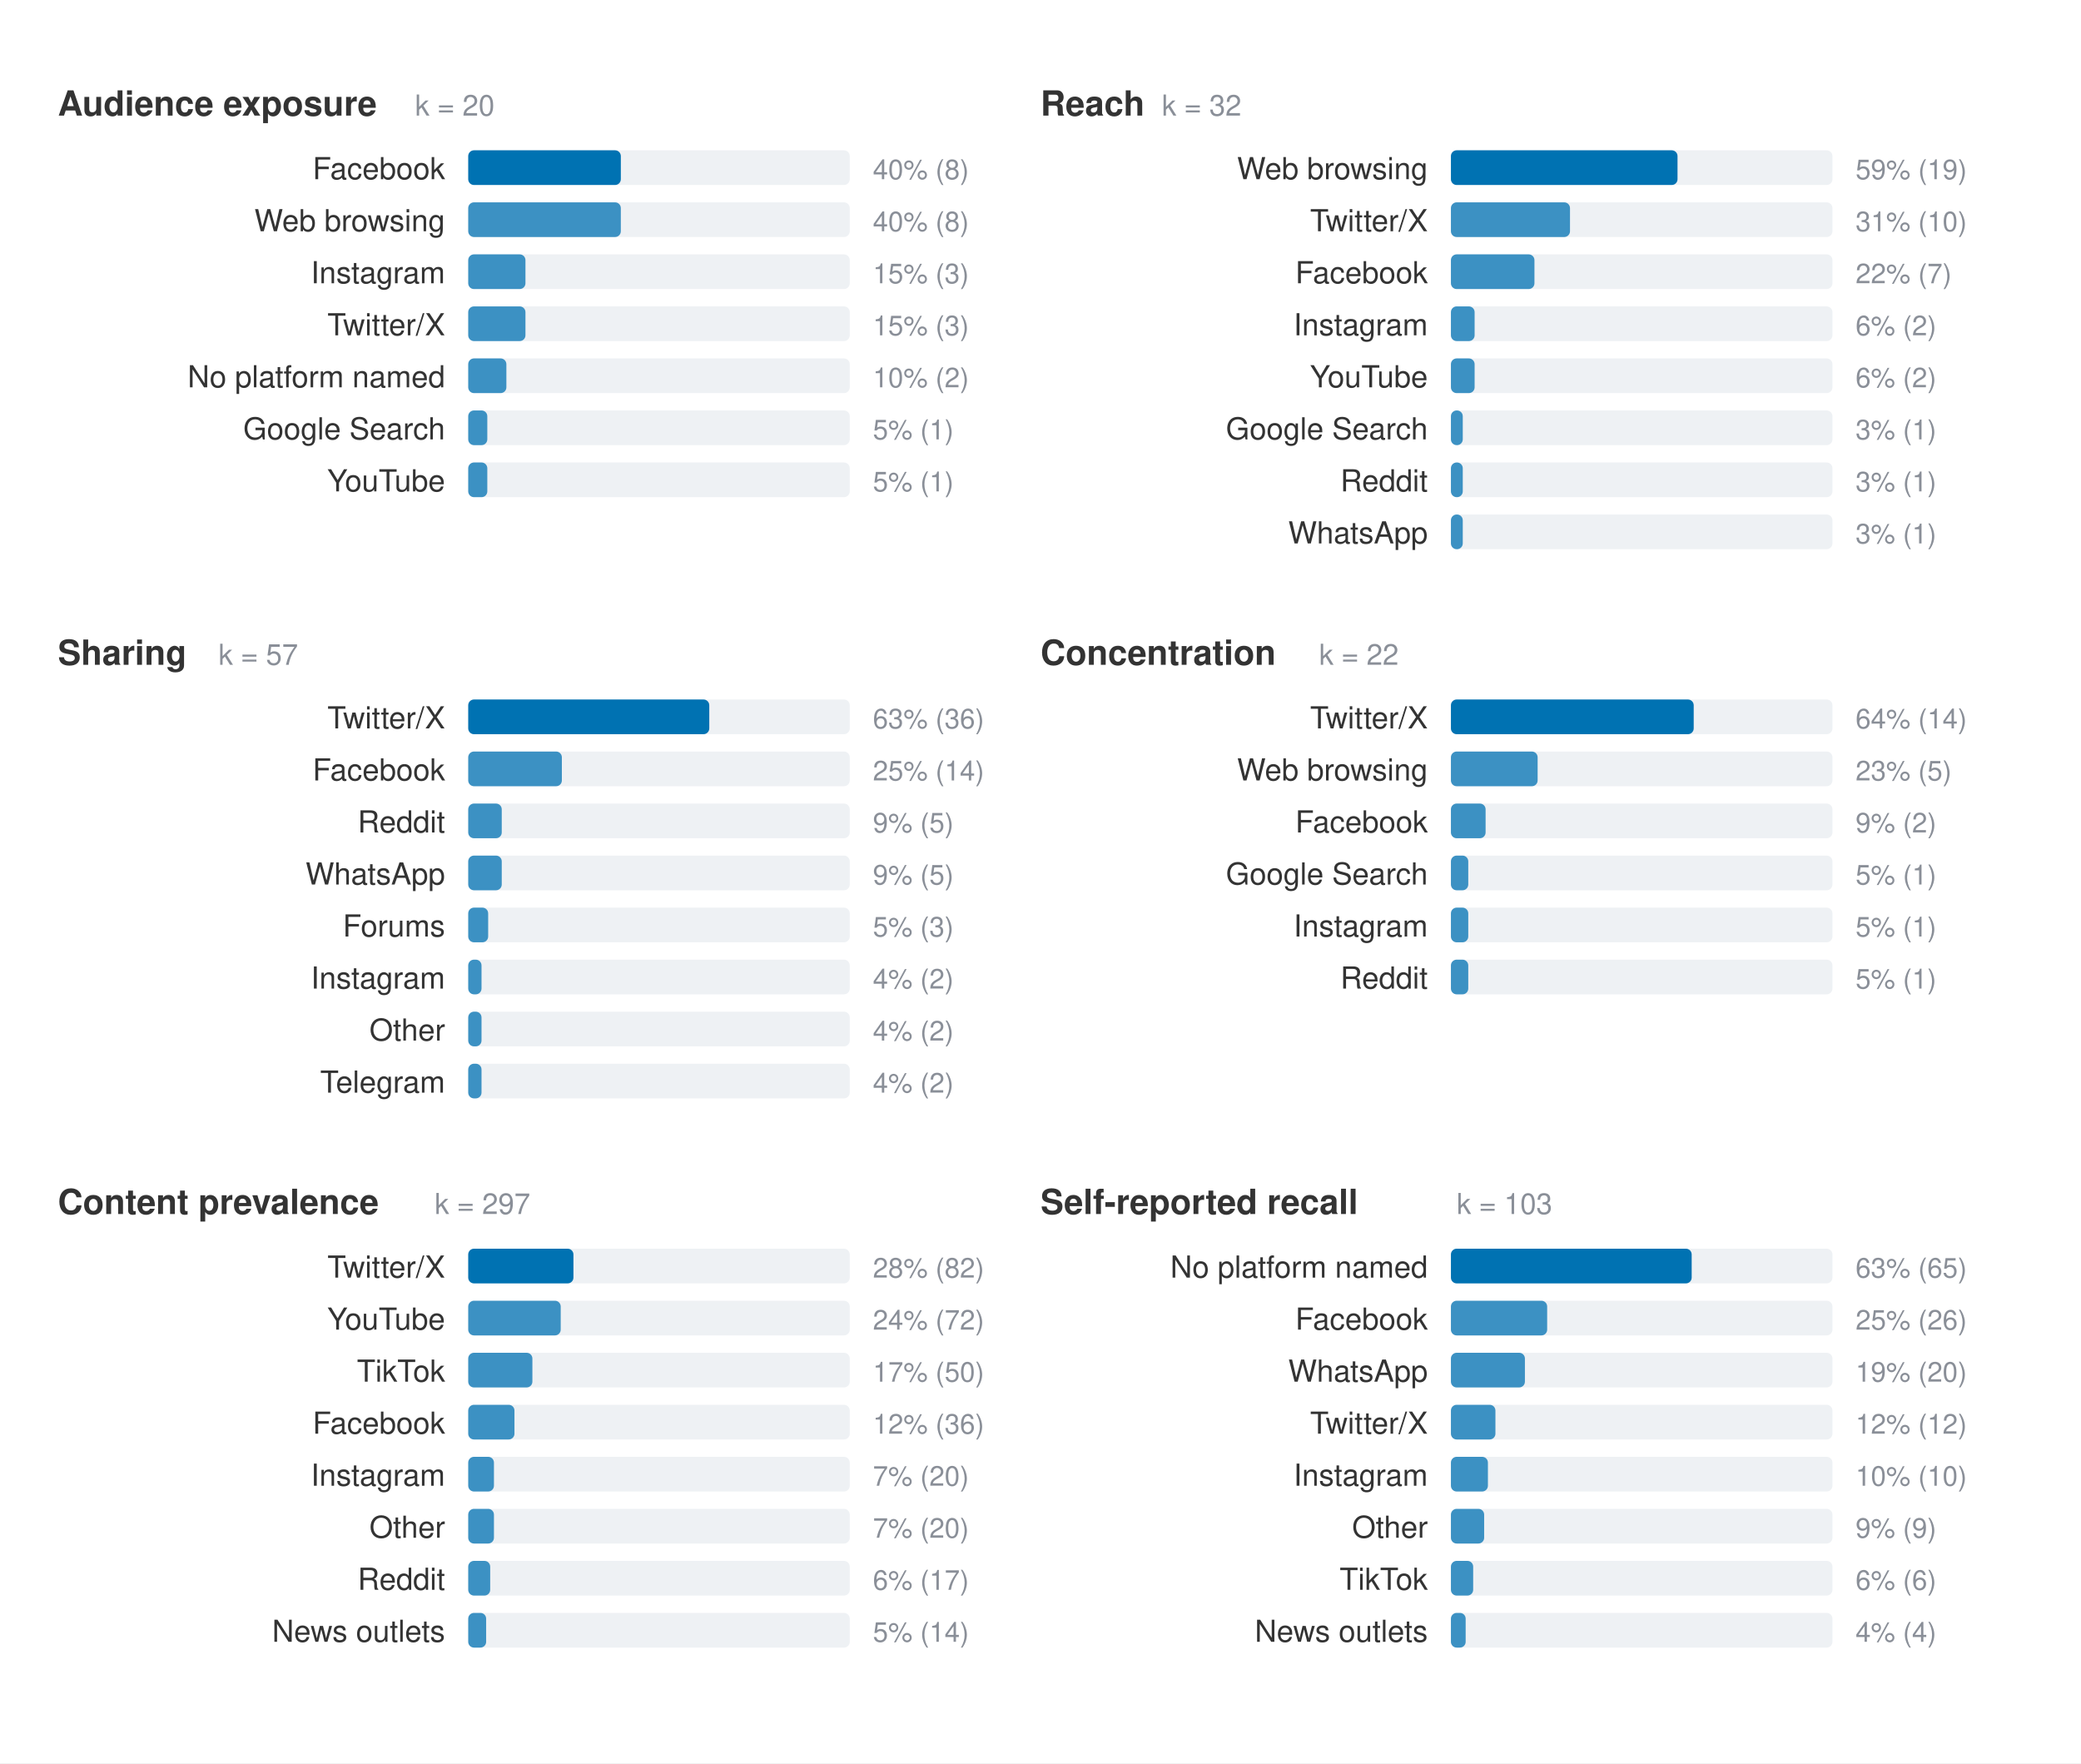
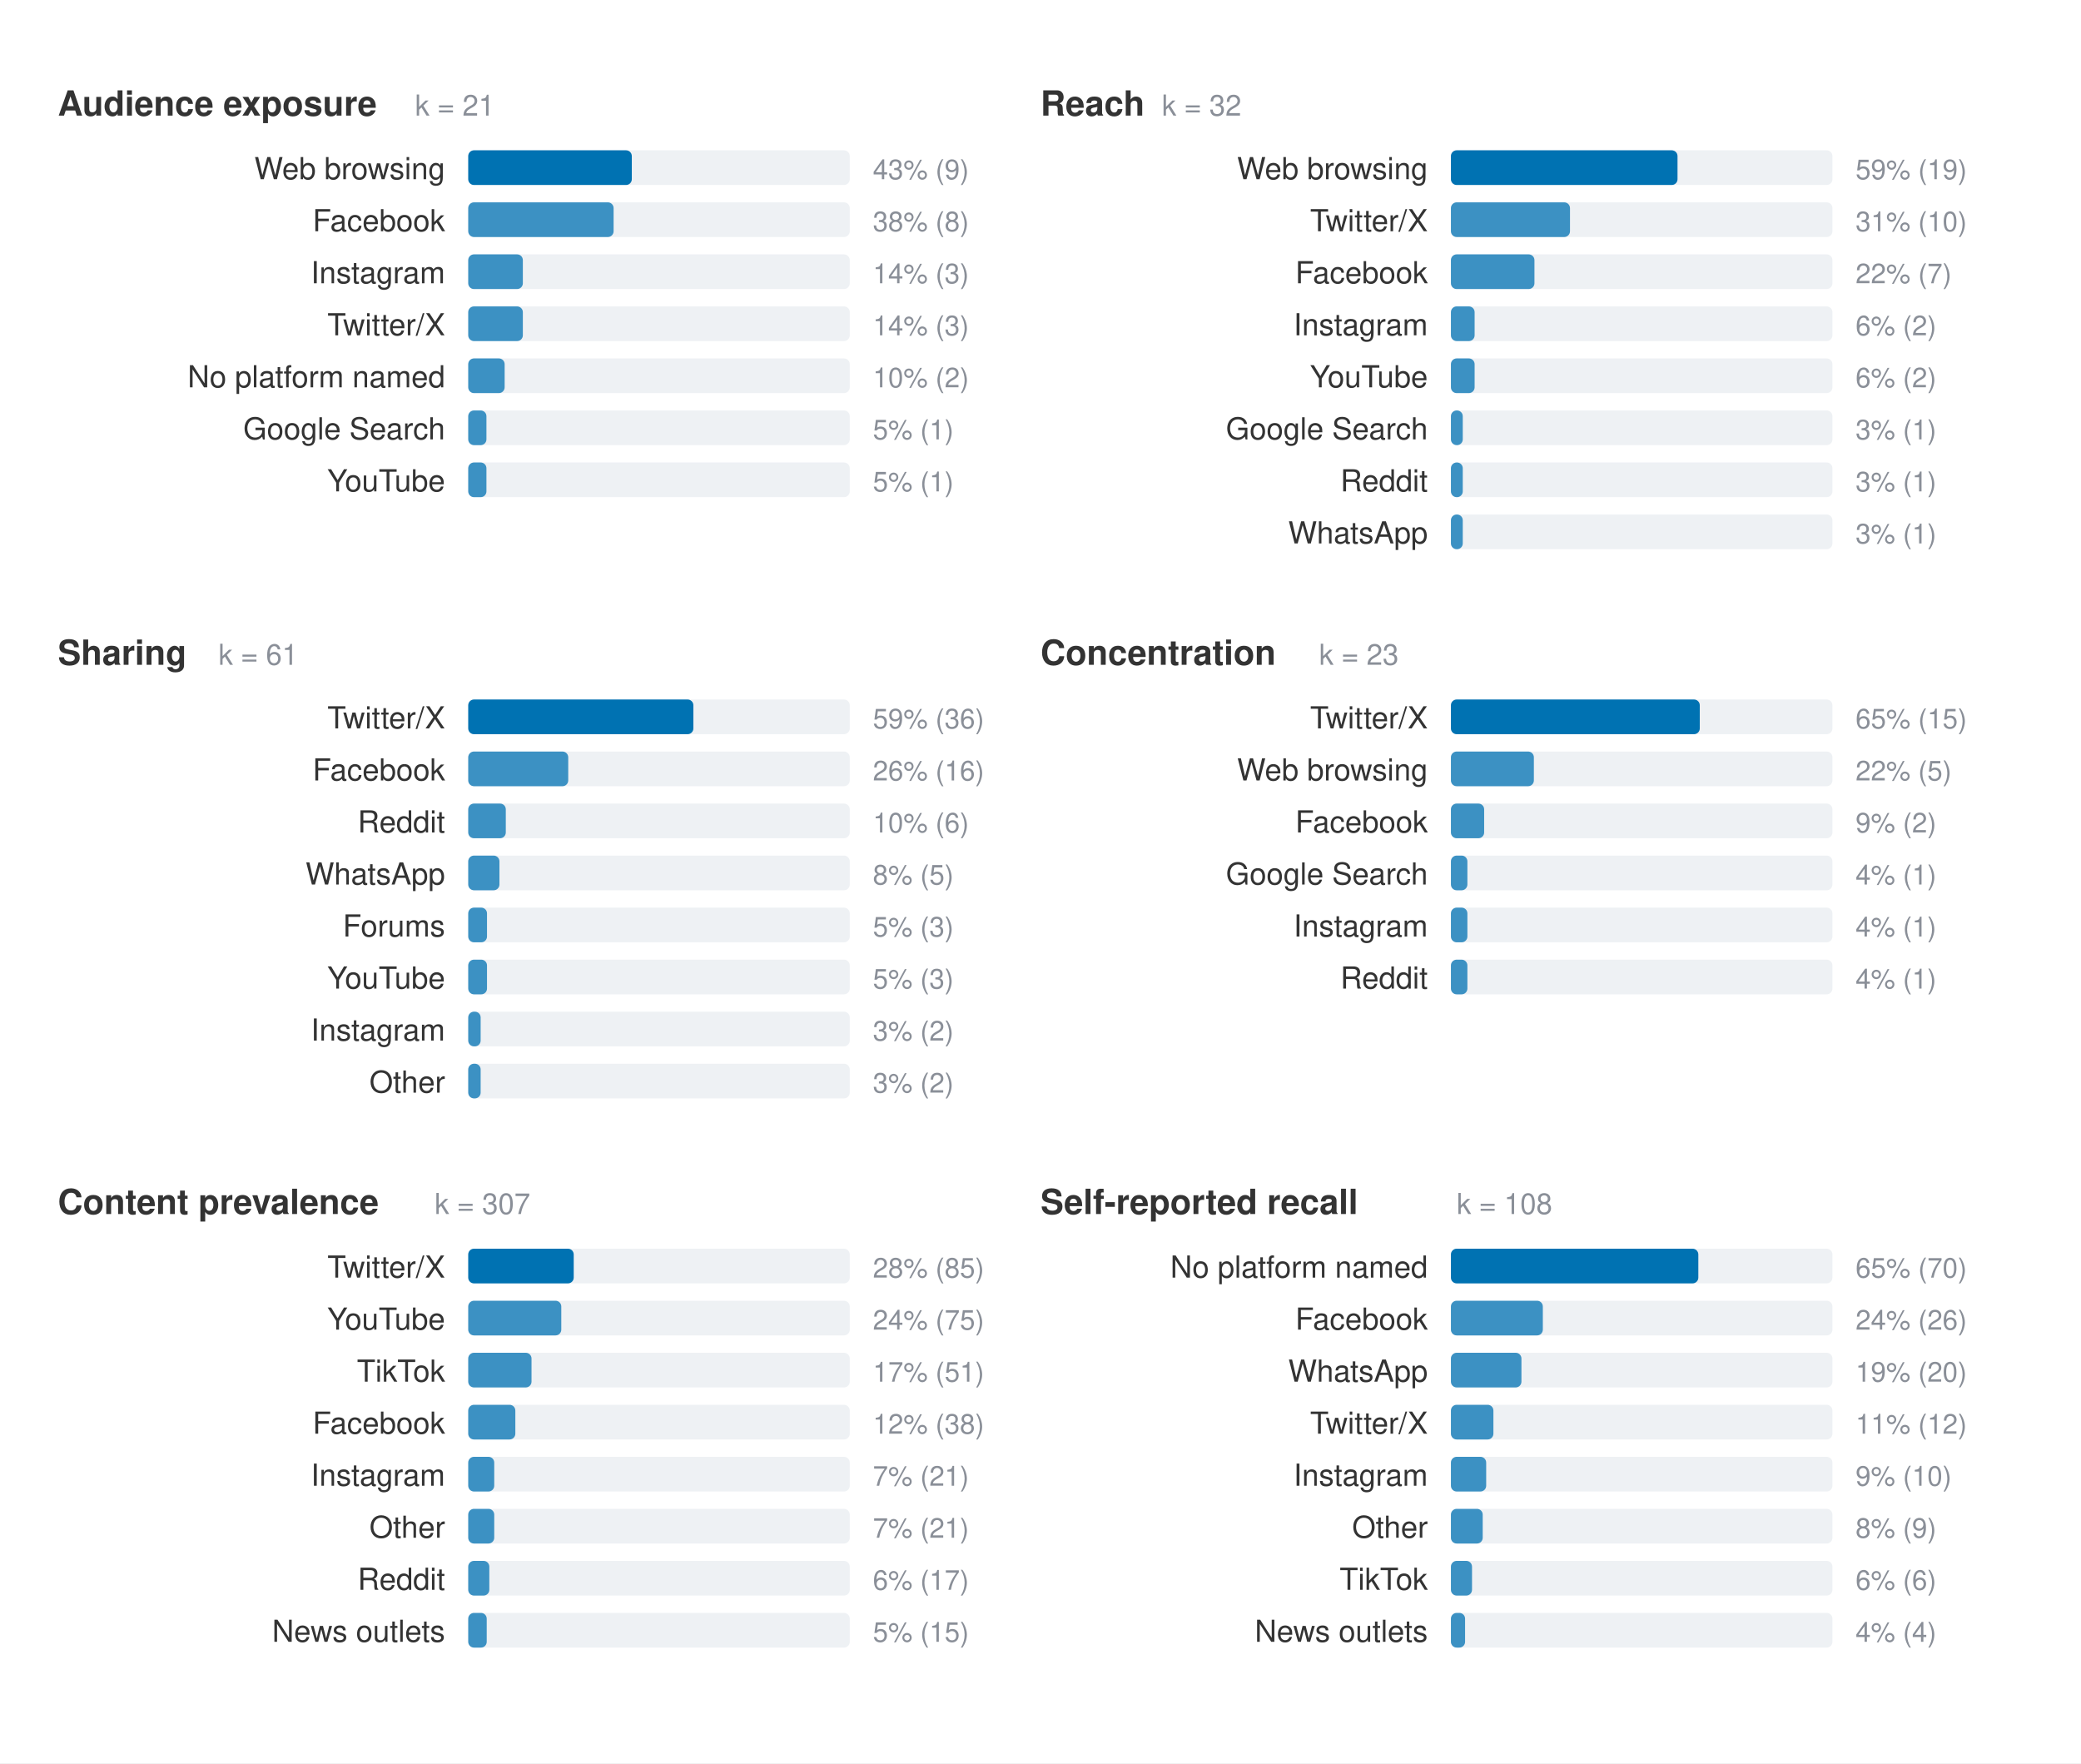
<svg xmlns="http://www.w3.org/2000/svg" width="720" height="610" font-family="Helvetica,Arial,sans-serif">
  <rect width="720" height="610" fill="#fff" />
  <text x="20" y="40" font-size="12" font-weight="bold" fill="#333333">Audience exposure</text>
-   <text x="143.6" y="40" font-size="10" fill="#8a8f98">k = 20</text>
-   <text x="154" y="62" font-size="10.5" text-anchor="end" fill="#333333">Facebook</text>
+   <text x="143.6" y="40" font-size="10" fill="#8a8f98">k = 21</text>
+   <text x="154" y="62" font-size="10.5" text-anchor="end" fill="#333333">Web browsing</text>
  <rect x="162" y="52" width="132" height="12" fill="#eef1f4" rx="2" />
-   <rect x="162" y="52" width="52.8" height="12" fill="#0072B2" rx="2" fill-opacity="1" />
-   <text x="302" y="62" font-size="9.5" fill="#8a8f98">40% (8)</text>
-   <text x="154" y="80" font-size="10.5" text-anchor="end" fill="#333333">Web browsing</text>
+   <rect x="162" y="52" width="56.6" height="12" fill="#0072B2" rx="2" fill-opacity="1" />
+   <text x="302" y="62" font-size="9.5" fill="#8a8f98">43% (9)</text>
+   <text x="154" y="80" font-size="10.5" text-anchor="end" fill="#333333">Facebook</text>
  <rect x="162" y="70" width="132" height="12" fill="#eef1f4" rx="2" />
-   <rect x="162" y="70" width="52.8" height="12" fill="#0072B2" rx="2" fill-opacity="0.75" />
-   <text x="302" y="80" font-size="9.5" fill="#8a8f98">40% (8)</text>
+   <rect x="162" y="70" width="50.3" height="12" fill="#0072B2" rx="2" fill-opacity="0.75" />
+   <text x="302" y="80" font-size="9.5" fill="#8a8f98">38% (8)</text>
  <text x="154" y="98" font-size="10.5" text-anchor="end" fill="#333333">Instagram</text>
  <rect x="162" y="88" width="132" height="12" fill="#eef1f4" rx="2" />
-   <rect x="162" y="88" width="19.8" height="12" fill="#0072B2" rx="2" fill-opacity="0.75" />
-   <text x="302" y="98" font-size="9.5" fill="#8a8f98">15% (3)</text>
+   <rect x="162" y="88" width="18.9" height="12" fill="#0072B2" rx="2" fill-opacity="0.75" />
+   <text x="302" y="98" font-size="9.5" fill="#8a8f98">14% (3)</text>
  <text x="154" y="116" font-size="10.5" text-anchor="end" fill="#333333">Twitter/X</text>
  <rect x="162" y="106" width="132" height="12" fill="#eef1f4" rx="2" />
-   <rect x="162" y="106" width="19.8" height="12" fill="#0072B2" rx="2" fill-opacity="0.75" />
-   <text x="302" y="116" font-size="9.5" fill="#8a8f98">15% (3)</text>
+   <rect x="162" y="106" width="18.9" height="12" fill="#0072B2" rx="2" fill-opacity="0.75" />
+   <text x="302" y="116" font-size="9.5" fill="#8a8f98">14% (3)</text>
  <text x="154" y="134" font-size="10.5" text-anchor="end" fill="#333333">No platform named</text>
  <rect x="162" y="124" width="132" height="12" fill="#eef1f4" rx="2" />
-   <rect x="162" y="124" width="13.2" height="12" fill="#0072B2" rx="2" fill-opacity="0.75" />
+   <rect x="162" y="124" width="12.6" height="12" fill="#0072B2" rx="2" fill-opacity="0.75" />
  <text x="302" y="134" font-size="9.5" fill="#8a8f98">10% (2)</text>
  <text x="154" y="152" font-size="10.5" text-anchor="end" fill="#333333">Google Search</text>
  <rect x="162" y="142" width="132" height="12" fill="#eef1f4" rx="2" />
-   <rect x="162" y="142" width="6.6" height="12" fill="#0072B2" rx="2" fill-opacity="0.75" />
+   <rect x="162" y="142" width="6.3" height="12" fill="#0072B2" rx="2" fill-opacity="0.75" />
  <text x="302" y="152" font-size="9.5" fill="#8a8f98">5% (1)</text>
  <text x="154" y="170" font-size="10.5" text-anchor="end" fill="#333333">YouTube</text>
  <rect x="162" y="160" width="132" height="12" fill="#eef1f4" rx="2" />
-   <rect x="162" y="160" width="6.6" height="12" fill="#0072B2" rx="2" fill-opacity="0.75" />
+   <rect x="162" y="160" width="6.3" height="12" fill="#0072B2" rx="2" fill-opacity="0.75" />
  <text x="302" y="170" font-size="9.5" fill="#8a8f98">5% (1)</text>
  <text x="360" y="40" font-size="12" font-weight="bold" fill="#333333">Reach</text>
  <text x="402.0" y="40" font-size="10" fill="#8a8f98">k = 32</text>
  <text x="494" y="62" font-size="10.5" text-anchor="end" fill="#333333">Web browsing</text>
  <rect x="502" y="52" width="132" height="12" fill="#eef1f4" rx="2" />
  <rect x="502" y="52" width="78.4" height="12" fill="#0072B2" rx="2" fill-opacity="1" />
  <text x="642" y="62" font-size="9.5" fill="#8a8f98">59% (19)</text>
  <text x="494" y="80" font-size="10.5" text-anchor="end" fill="#333333">Twitter/X</text>
  <rect x="502" y="70" width="132" height="12" fill="#eef1f4" rx="2" />
  <rect x="502" y="70" width="41.2" height="12" fill="#0072B2" rx="2" fill-opacity="0.75" />
  <text x="642" y="80" font-size="9.5" fill="#8a8f98">31% (10)</text>
  <text x="494" y="98" font-size="10.5" text-anchor="end" fill="#333333">Facebook</text>
  <rect x="502" y="88" width="132" height="12" fill="#eef1f4" rx="2" />
  <rect x="502" y="88" width="28.9" height="12" fill="#0072B2" rx="2" fill-opacity="0.75" />
  <text x="642" y="98" font-size="9.5" fill="#8a8f98">22% (7)</text>
  <text x="494" y="116" font-size="10.5" text-anchor="end" fill="#333333">Instagram</text>
  <rect x="502" y="106" width="132" height="12" fill="#eef1f4" rx="2" />
  <rect x="502" y="106" width="8.2" height="12" fill="#0072B2" rx="2" fill-opacity="0.75" />
  <text x="642" y="116" font-size="9.5" fill="#8a8f98">6% (2)</text>
  <text x="494" y="134" font-size="10.5" text-anchor="end" fill="#333333">YouTube</text>
  <rect x="502" y="124" width="132" height="12" fill="#eef1f4" rx="2" />
  <rect x="502" y="124" width="8.2" height="12" fill="#0072B2" rx="2" fill-opacity="0.75" />
  <text x="642" y="134" font-size="9.5" fill="#8a8f98">6% (2)</text>
  <text x="494" y="152" font-size="10.5" text-anchor="end" fill="#333333">Google Search</text>
  <rect x="502" y="142" width="132" height="12" fill="#eef1f4" rx="2" />
  <rect x="502" y="142" width="4.1" height="12" fill="#0072B2" rx="2" fill-opacity="0.75" />
  <text x="642" y="152" font-size="9.5" fill="#8a8f98">3% (1)</text>
  <text x="494" y="170" font-size="10.5" text-anchor="end" fill="#333333">Reddit</text>
  <rect x="502" y="160" width="132" height="12" fill="#eef1f4" rx="2" />
  <rect x="502" y="160" width="4.1" height="12" fill="#0072B2" rx="2" fill-opacity="0.75" />
  <text x="642" y="170" font-size="9.5" fill="#8a8f98">3% (1)</text>
  <text x="494" y="188" font-size="10.5" text-anchor="end" fill="#333333">WhatsApp</text>
  <rect x="502" y="178" width="132" height="12" fill="#eef1f4" rx="2" />
  <rect x="502" y="178" width="4.1" height="12" fill="#0072B2" rx="2" fill-opacity="0.75" />
  <text x="642" y="188" font-size="9.5" fill="#8a8f98">3% (1)</text>
  <text x="20" y="230" font-size="12" font-weight="bold" fill="#333333">Sharing</text>
-   <text x="75.6" y="230" font-size="10" fill="#8a8f98">k = 57</text>
+   <text x="75.6" y="230" font-size="10" fill="#8a8f98">k = 61</text>
  <text x="154" y="252" font-size="10.5" text-anchor="end" fill="#333333">Twitter/X</text>
  <rect x="162" y="242" width="132" height="12" fill="#eef1f4" rx="2" />
-   <rect x="162" y="242" width="83.4" height="12" fill="#0072B2" rx="2" fill-opacity="1" />
-   <text x="302" y="252" font-size="9.5" fill="#8a8f98">63% (36)</text>
+   <rect x="162" y="242" width="77.9" height="12" fill="#0072B2" rx="2" fill-opacity="1" />
+   <text x="302" y="252" font-size="9.5" fill="#8a8f98">59% (36)</text>
  <text x="154" y="270" font-size="10.5" text-anchor="end" fill="#333333">Facebook</text>
  <rect x="162" y="260" width="132" height="12" fill="#eef1f4" rx="2" />
-   <rect x="162" y="260" width="32.4" height="12" fill="#0072B2" rx="2" fill-opacity="0.75" />
-   <text x="302" y="270" font-size="9.5" fill="#8a8f98">25% (14)</text>
+   <rect x="162" y="260" width="34.6" height="12" fill="#0072B2" rx="2" fill-opacity="0.75" />
+   <text x="302" y="270" font-size="9.5" fill="#8a8f98">26% (16)</text>
  <text x="154" y="288" font-size="10.5" text-anchor="end" fill="#333333">Reddit</text>
  <rect x="162" y="278" width="132" height="12" fill="#eef1f4" rx="2" />
-   <rect x="162" y="278" width="11.6" height="12" fill="#0072B2" rx="2" fill-opacity="0.75" />
-   <text x="302" y="288" font-size="9.5" fill="#8a8f98">9% (5)</text>
+   <rect x="162" y="278" width="13.0" height="12" fill="#0072B2" rx="2" fill-opacity="0.75" />
+   <text x="302" y="288" font-size="9.5" fill="#8a8f98">10% (6)</text>
  <text x="154" y="306" font-size="10.5" text-anchor="end" fill="#333333">WhatsApp</text>
  <rect x="162" y="296" width="132" height="12" fill="#eef1f4" rx="2" />
-   <rect x="162" y="296" width="11.6" height="12" fill="#0072B2" rx="2" fill-opacity="0.75" />
-   <text x="302" y="306" font-size="9.5" fill="#8a8f98">9% (5)</text>
+   <rect x="162" y="296" width="10.8" height="12" fill="#0072B2" rx="2" fill-opacity="0.75" />
+   <text x="302" y="306" font-size="9.5" fill="#8a8f98">8% (5)</text>
  <text x="154" y="324" font-size="10.5" text-anchor="end" fill="#333333">Forums</text>
  <rect x="162" y="314" width="132" height="12" fill="#eef1f4" rx="2" />
-   <rect x="162" y="314" width="6.9" height="12" fill="#0072B2" rx="2" fill-opacity="0.75" />
+   <rect x="162" y="314" width="6.5" height="12" fill="#0072B2" rx="2" fill-opacity="0.75" />
  <text x="302" y="324" font-size="9.5" fill="#8a8f98">5% (3)</text>
-   <text x="154" y="342" font-size="10.5" text-anchor="end" fill="#333333">Instagram</text>
+   <text x="154" y="342" font-size="10.5" text-anchor="end" fill="#333333">YouTube</text>
  <rect x="162" y="332" width="132" height="12" fill="#eef1f4" rx="2" />
-   <rect x="162" y="332" width="4.6" height="12" fill="#0072B2" rx="2" fill-opacity="0.75" />
-   <text x="302" y="342" font-size="9.5" fill="#8a8f98">4% (2)</text>
-   <text x="154" y="360" font-size="10.5" text-anchor="end" fill="#333333">Other</text>
+   <rect x="162" y="332" width="6.5" height="12" fill="#0072B2" rx="2" fill-opacity="0.75" />
+   <text x="302" y="342" font-size="9.5" fill="#8a8f98">5% (3)</text>
+   <text x="154" y="360" font-size="10.5" text-anchor="end" fill="#333333">Instagram</text>
  <rect x="162" y="350" width="132" height="12" fill="#eef1f4" rx="2" />
-   <rect x="162" y="350" width="4.6" height="12" fill="#0072B2" rx="2" fill-opacity="0.75" />
-   <text x="302" y="360" font-size="9.5" fill="#8a8f98">4% (2)</text>
-   <text x="154" y="378" font-size="10.5" text-anchor="end" fill="#333333">Telegram</text>
+   <rect x="162" y="350" width="4.3" height="12" fill="#0072B2" rx="2" fill-opacity="0.75" />
+   <text x="302" y="360" font-size="9.5" fill="#8a8f98">3% (2)</text>
+   <text x="154" y="378" font-size="10.5" text-anchor="end" fill="#333333">Other</text>
  <rect x="162" y="368" width="132" height="12" fill="#eef1f4" rx="2" />
-   <rect x="162" y="368" width="4.6" height="12" fill="#0072B2" rx="2" fill-opacity="0.75" />
-   <text x="302" y="378" font-size="9.5" fill="#8a8f98">4% (2)</text>
+   <rect x="162" y="368" width="4.3" height="12" fill="#0072B2" rx="2" fill-opacity="0.75" />
+   <text x="302" y="378" font-size="9.5" fill="#8a8f98">3% (2)</text>
  <text x="360" y="230" font-size="12" font-weight="bold" fill="#333333">Concentration</text>
-   <text x="456.4" y="230" font-size="10" fill="#8a8f98">k = 22</text>
+   <text x="456.4" y="230" font-size="10" fill="#8a8f98">k = 23</text>
  <text x="494" y="252" font-size="10.5" text-anchor="end" fill="#333333">Twitter/X</text>
  <rect x="502" y="242" width="132" height="12" fill="#eef1f4" rx="2" />
-   <rect x="502" y="242" width="84.0" height="12" fill="#0072B2" rx="2" fill-opacity="1" />
-   <text x="642" y="252" font-size="9.5" fill="#8a8f98">64% (14)</text>
+   <rect x="502" y="242" width="86.1" height="12" fill="#0072B2" rx="2" fill-opacity="1" />
+   <text x="642" y="252" font-size="9.5" fill="#8a8f98">65% (15)</text>
  <text x="494" y="270" font-size="10.5" text-anchor="end" fill="#333333">Web browsing</text>
  <rect x="502" y="260" width="132" height="12" fill="#eef1f4" rx="2" />
-   <rect x="502" y="260" width="30.0" height="12" fill="#0072B2" rx="2" fill-opacity="0.75" />
-   <text x="642" y="270" font-size="9.5" fill="#8a8f98">23% (5)</text>
+   <rect x="502" y="260" width="28.7" height="12" fill="#0072B2" rx="2" fill-opacity="0.75" />
+   <text x="642" y="270" font-size="9.5" fill="#8a8f98">22% (5)</text>
  <text x="494" y="288" font-size="10.5" text-anchor="end" fill="#333333">Facebook</text>
  <rect x="502" y="278" width="132" height="12" fill="#eef1f4" rx="2" />
-   <rect x="502" y="278" width="12.0" height="12" fill="#0072B2" rx="2" fill-opacity="0.75" />
+   <rect x="502" y="278" width="11.5" height="12" fill="#0072B2" rx="2" fill-opacity="0.75" />
  <text x="642" y="288" font-size="9.5" fill="#8a8f98">9% (2)</text>
  <text x="494" y="306" font-size="10.5" text-anchor="end" fill="#333333">Google Search</text>
  <rect x="502" y="296" width="132" height="12" fill="#eef1f4" rx="2" />
-   <rect x="502" y="296" width="6.0" height="12" fill="#0072B2" rx="2" fill-opacity="0.75" />
-   <text x="642" y="306" font-size="9.5" fill="#8a8f98">5% (1)</text>
+   <rect x="502" y="296" width="5.7" height="12" fill="#0072B2" rx="2" fill-opacity="0.75" />
+   <text x="642" y="306" font-size="9.5" fill="#8a8f98">4% (1)</text>
  <text x="494" y="324" font-size="10.5" text-anchor="end" fill="#333333">Instagram</text>
  <rect x="502" y="314" width="132" height="12" fill="#eef1f4" rx="2" />
-   <rect x="502" y="314" width="6.0" height="12" fill="#0072B2" rx="2" fill-opacity="0.75" />
-   <text x="642" y="324" font-size="9.5" fill="#8a8f98">5% (1)</text>
+   <rect x="502" y="314" width="5.7" height="12" fill="#0072B2" rx="2" fill-opacity="0.75" />
+   <text x="642" y="324" font-size="9.5" fill="#8a8f98">4% (1)</text>
  <text x="494" y="342" font-size="10.5" text-anchor="end" fill="#333333">Reddit</text>
  <rect x="502" y="332" width="132" height="12" fill="#eef1f4" rx="2" />
-   <rect x="502" y="332" width="6.0" height="12" fill="#0072B2" rx="2" fill-opacity="0.75" />
-   <text x="642" y="342" font-size="9.5" fill="#8a8f98">5% (1)</text>
+   <rect x="502" y="332" width="5.7" height="12" fill="#0072B2" rx="2" fill-opacity="0.75" />
+   <text x="642" y="342" font-size="9.5" fill="#8a8f98">4% (1)</text>
  <text x="20" y="420" font-size="12" font-weight="bold" fill="#333333">Content prevalence</text>
-   <text x="150.4" y="420" font-size="10" fill="#8a8f98">k = 297</text>
+   <text x="150.4" y="420" font-size="10" fill="#8a8f98">k = 307</text>
  <text x="154" y="442" font-size="10.5" text-anchor="end" fill="#333333">Twitter/X</text>
  <rect x="162" y="432" width="132" height="12" fill="#eef1f4" rx="2" />
-   <rect x="162" y="432" width="36.4" height="12" fill="#0072B2" rx="2" fill-opacity="1" />
-   <text x="302" y="442" font-size="9.5" fill="#8a8f98">28% (82)</text>
+   <rect x="162" y="432" width="36.5" height="12" fill="#0072B2" rx="2" fill-opacity="1" />
+   <text x="302" y="442" font-size="9.5" fill="#8a8f98">28% (85)</text>
  <text x="154" y="460" font-size="10.5" text-anchor="end" fill="#333333">YouTube</text>
  <rect x="162" y="450" width="132" height="12" fill="#eef1f4" rx="2" />
-   <rect x="162" y="450" width="32.0" height="12" fill="#0072B2" rx="2" fill-opacity="0.75" />
-   <text x="302" y="460" font-size="9.5" fill="#8a8f98">24% (72)</text>
+   <rect x="162" y="450" width="32.2" height="12" fill="#0072B2" rx="2" fill-opacity="0.75" />
+   <text x="302" y="460" font-size="9.5" fill="#8a8f98">24% (75)</text>
  <text x="154" y="478" font-size="10.5" text-anchor="end" fill="#333333">TikTok</text>
  <rect x="162" y="468" width="132" height="12" fill="#eef1f4" rx="2" />
-   <rect x="162" y="468" width="22.2" height="12" fill="#0072B2" rx="2" fill-opacity="0.75" />
-   <text x="302" y="478" font-size="9.5" fill="#8a8f98">17% (50)</text>
+   <rect x="162" y="468" width="21.9" height="12" fill="#0072B2" rx="2" fill-opacity="0.75" />
+   <text x="302" y="478" font-size="9.5" fill="#8a8f98">17% (51)</text>
  <text x="154" y="496" font-size="10.5" text-anchor="end" fill="#333333">Facebook</text>
  <rect x="162" y="486" width="132" height="12" fill="#eef1f4" rx="2" />
-   <rect x="162" y="486" width="16.0" height="12" fill="#0072B2" rx="2" fill-opacity="0.75" />
-   <text x="302" y="496" font-size="9.5" fill="#8a8f98">12% (36)</text>
+   <rect x="162" y="486" width="16.3" height="12" fill="#0072B2" rx="2" fill-opacity="0.75" />
+   <text x="302" y="496" font-size="9.5" fill="#8a8f98">12% (38)</text>
  <text x="154" y="514" font-size="10.5" text-anchor="end" fill="#333333">Instagram</text>
  <rect x="162" y="504" width="132" height="12" fill="#eef1f4" rx="2" />
-   <rect x="162" y="504" width="8.9" height="12" fill="#0072B2" rx="2" fill-opacity="0.75" />
-   <text x="302" y="514" font-size="9.5" fill="#8a8f98">7% (20)</text>
+   <rect x="162" y="504" width="9.0" height="12" fill="#0072B2" rx="2" fill-opacity="0.75" />
+   <text x="302" y="514" font-size="9.5" fill="#8a8f98">7% (21)</text>
  <text x="154" y="532" font-size="10.5" text-anchor="end" fill="#333333">Other</text>
  <rect x="162" y="522" width="132" height="12" fill="#eef1f4" rx="2" />
-   <rect x="162" y="522" width="8.9" height="12" fill="#0072B2" rx="2" fill-opacity="0.75" />
-   <text x="302" y="532" font-size="9.5" fill="#8a8f98">7% (20)</text>
+   <rect x="162" y="522" width="9.0" height="12" fill="#0072B2" rx="2" fill-opacity="0.75" />
+   <text x="302" y="532" font-size="9.5" fill="#8a8f98">7% (21)</text>
  <text x="154" y="550" font-size="10.5" text-anchor="end" fill="#333333">Reddit</text>
  <rect x="162" y="540" width="132" height="12" fill="#eef1f4" rx="2" />
-   <rect x="162" y="540" width="7.6" height="12" fill="#0072B2" rx="2" fill-opacity="0.75" />
+   <rect x="162" y="540" width="7.3" height="12" fill="#0072B2" rx="2" fill-opacity="0.75" />
  <text x="302" y="550" font-size="9.5" fill="#8a8f98">6% (17)</text>
  <text x="154" y="568" font-size="10.5" text-anchor="end" fill="#333333">News outlets</text>
  <rect x="162" y="558" width="132" height="12" fill="#eef1f4" rx="2" />
-   <rect x="162" y="558" width="6.2" height="12" fill="#0072B2" rx="2" fill-opacity="0.75" />
-   <text x="302" y="568" font-size="9.5" fill="#8a8f98">5% (14)</text>
+   <rect x="162" y="558" width="6.4" height="12" fill="#0072B2" rx="2" fill-opacity="0.75" />
+   <text x="302" y="568" font-size="9.5" fill="#8a8f98">5% (15)</text>
  <text x="360" y="420" font-size="12" font-weight="bold" fill="#333333">Self-reported recall</text>
-   <text x="504.0" y="420" font-size="10" fill="#8a8f98">k = 103</text>
+   <text x="504.0" y="420" font-size="10" fill="#8a8f98">k = 108</text>
  <text x="494" y="442" font-size="10.5" text-anchor="end" fill="#333333">No platform named</text>
  <rect x="502" y="432" width="132" height="12" fill="#eef1f4" rx="2" />
-   <rect x="502" y="432" width="83.3" height="12" fill="#0072B2" rx="2" fill-opacity="1" />
-   <text x="642" y="442" font-size="9.5" fill="#8a8f98">63% (65)</text>
+   <rect x="502" y="432" width="85.6" height="12" fill="#0072B2" rx="2" fill-opacity="1" />
+   <text x="642" y="442" font-size="9.5" fill="#8a8f98">65% (70)</text>
  <text x="494" y="460" font-size="10.5" text-anchor="end" fill="#333333">Facebook</text>
  <rect x="502" y="450" width="132" height="12" fill="#eef1f4" rx="2" />
-   <rect x="502" y="450" width="33.3" height="12" fill="#0072B2" rx="2" fill-opacity="0.75" />
-   <text x="642" y="460" font-size="9.5" fill="#8a8f98">25% (26)</text>
+   <rect x="502" y="450" width="31.8" height="12" fill="#0072B2" rx="2" fill-opacity="0.75" />
+   <text x="642" y="460" font-size="9.5" fill="#8a8f98">24% (26)</text>
  <text x="494" y="478" font-size="10.5" text-anchor="end" fill="#333333">WhatsApp</text>
  <rect x="502" y="468" width="132" height="12" fill="#eef1f4" rx="2" />
-   <rect x="502" y="468" width="25.6" height="12" fill="#0072B2" rx="2" fill-opacity="0.75" />
+   <rect x="502" y="468" width="24.4" height="12" fill="#0072B2" rx="2" fill-opacity="0.75" />
  <text x="642" y="478" font-size="9.5" fill="#8a8f98">19% (20)</text>
  <text x="494" y="496" font-size="10.5" text-anchor="end" fill="#333333">Twitter/X</text>
  <rect x="502" y="486" width="132" height="12" fill="#eef1f4" rx="2" />
-   <rect x="502" y="486" width="15.4" height="12" fill="#0072B2" rx="2" fill-opacity="0.75" />
-   <text x="642" y="496" font-size="9.5" fill="#8a8f98">12% (12)</text>
+   <rect x="502" y="486" width="14.7" height="12" fill="#0072B2" rx="2" fill-opacity="0.75" />
+   <text x="642" y="496" font-size="9.5" fill="#8a8f98">11% (12)</text>
  <text x="494" y="514" font-size="10.5" text-anchor="end" fill="#333333">Instagram</text>
  <rect x="502" y="504" width="132" height="12" fill="#eef1f4" rx="2" />
-   <rect x="502" y="504" width="12.8" height="12" fill="#0072B2" rx="2" fill-opacity="0.75" />
-   <text x="642" y="514" font-size="9.5" fill="#8a8f98">10% (10)</text>
+   <rect x="502" y="504" width="12.2" height="12" fill="#0072B2" rx="2" fill-opacity="0.75" />
+   <text x="642" y="514" font-size="9.5" fill="#8a8f98">9% (10)</text>
  <text x="494" y="532" font-size="10.5" text-anchor="end" fill="#333333">Other</text>
  <rect x="502" y="522" width="132" height="12" fill="#eef1f4" rx="2" />
-   <rect x="502" y="522" width="11.5" height="12" fill="#0072B2" rx="2" fill-opacity="0.75" />
-   <text x="642" y="532" font-size="9.5" fill="#8a8f98">9% (9)</text>
+   <rect x="502" y="522" width="11.0" height="12" fill="#0072B2" rx="2" fill-opacity="0.75" />
+   <text x="642" y="532" font-size="9.5" fill="#8a8f98">8% (9)</text>
  <text x="494" y="550" font-size="10.5" text-anchor="end" fill="#333333">TikTok</text>
  <rect x="502" y="540" width="132" height="12" fill="#eef1f4" rx="2" />
-   <rect x="502" y="540" width="7.7" height="12" fill="#0072B2" rx="2" fill-opacity="0.75" />
+   <rect x="502" y="540" width="7.3" height="12" fill="#0072B2" rx="2" fill-opacity="0.75" />
  <text x="642" y="550" font-size="9.5" fill="#8a8f98">6% (6)</text>
  <text x="494" y="568" font-size="10.5" text-anchor="end" fill="#333333">News outlets</text>
  <rect x="502" y="558" width="132" height="12" fill="#eef1f4" rx="2" />
-   <rect x="502" y="558" width="5.1" height="12" fill="#0072B2" rx="2" fill-opacity="0.75" />
+   <rect x="502" y="558" width="4.9" height="12" fill="#0072B2" rx="2" fill-opacity="0.75" />
  <text x="642" y="568" font-size="9.5" fill="#8a8f98">4% (4)</text>
</svg>
